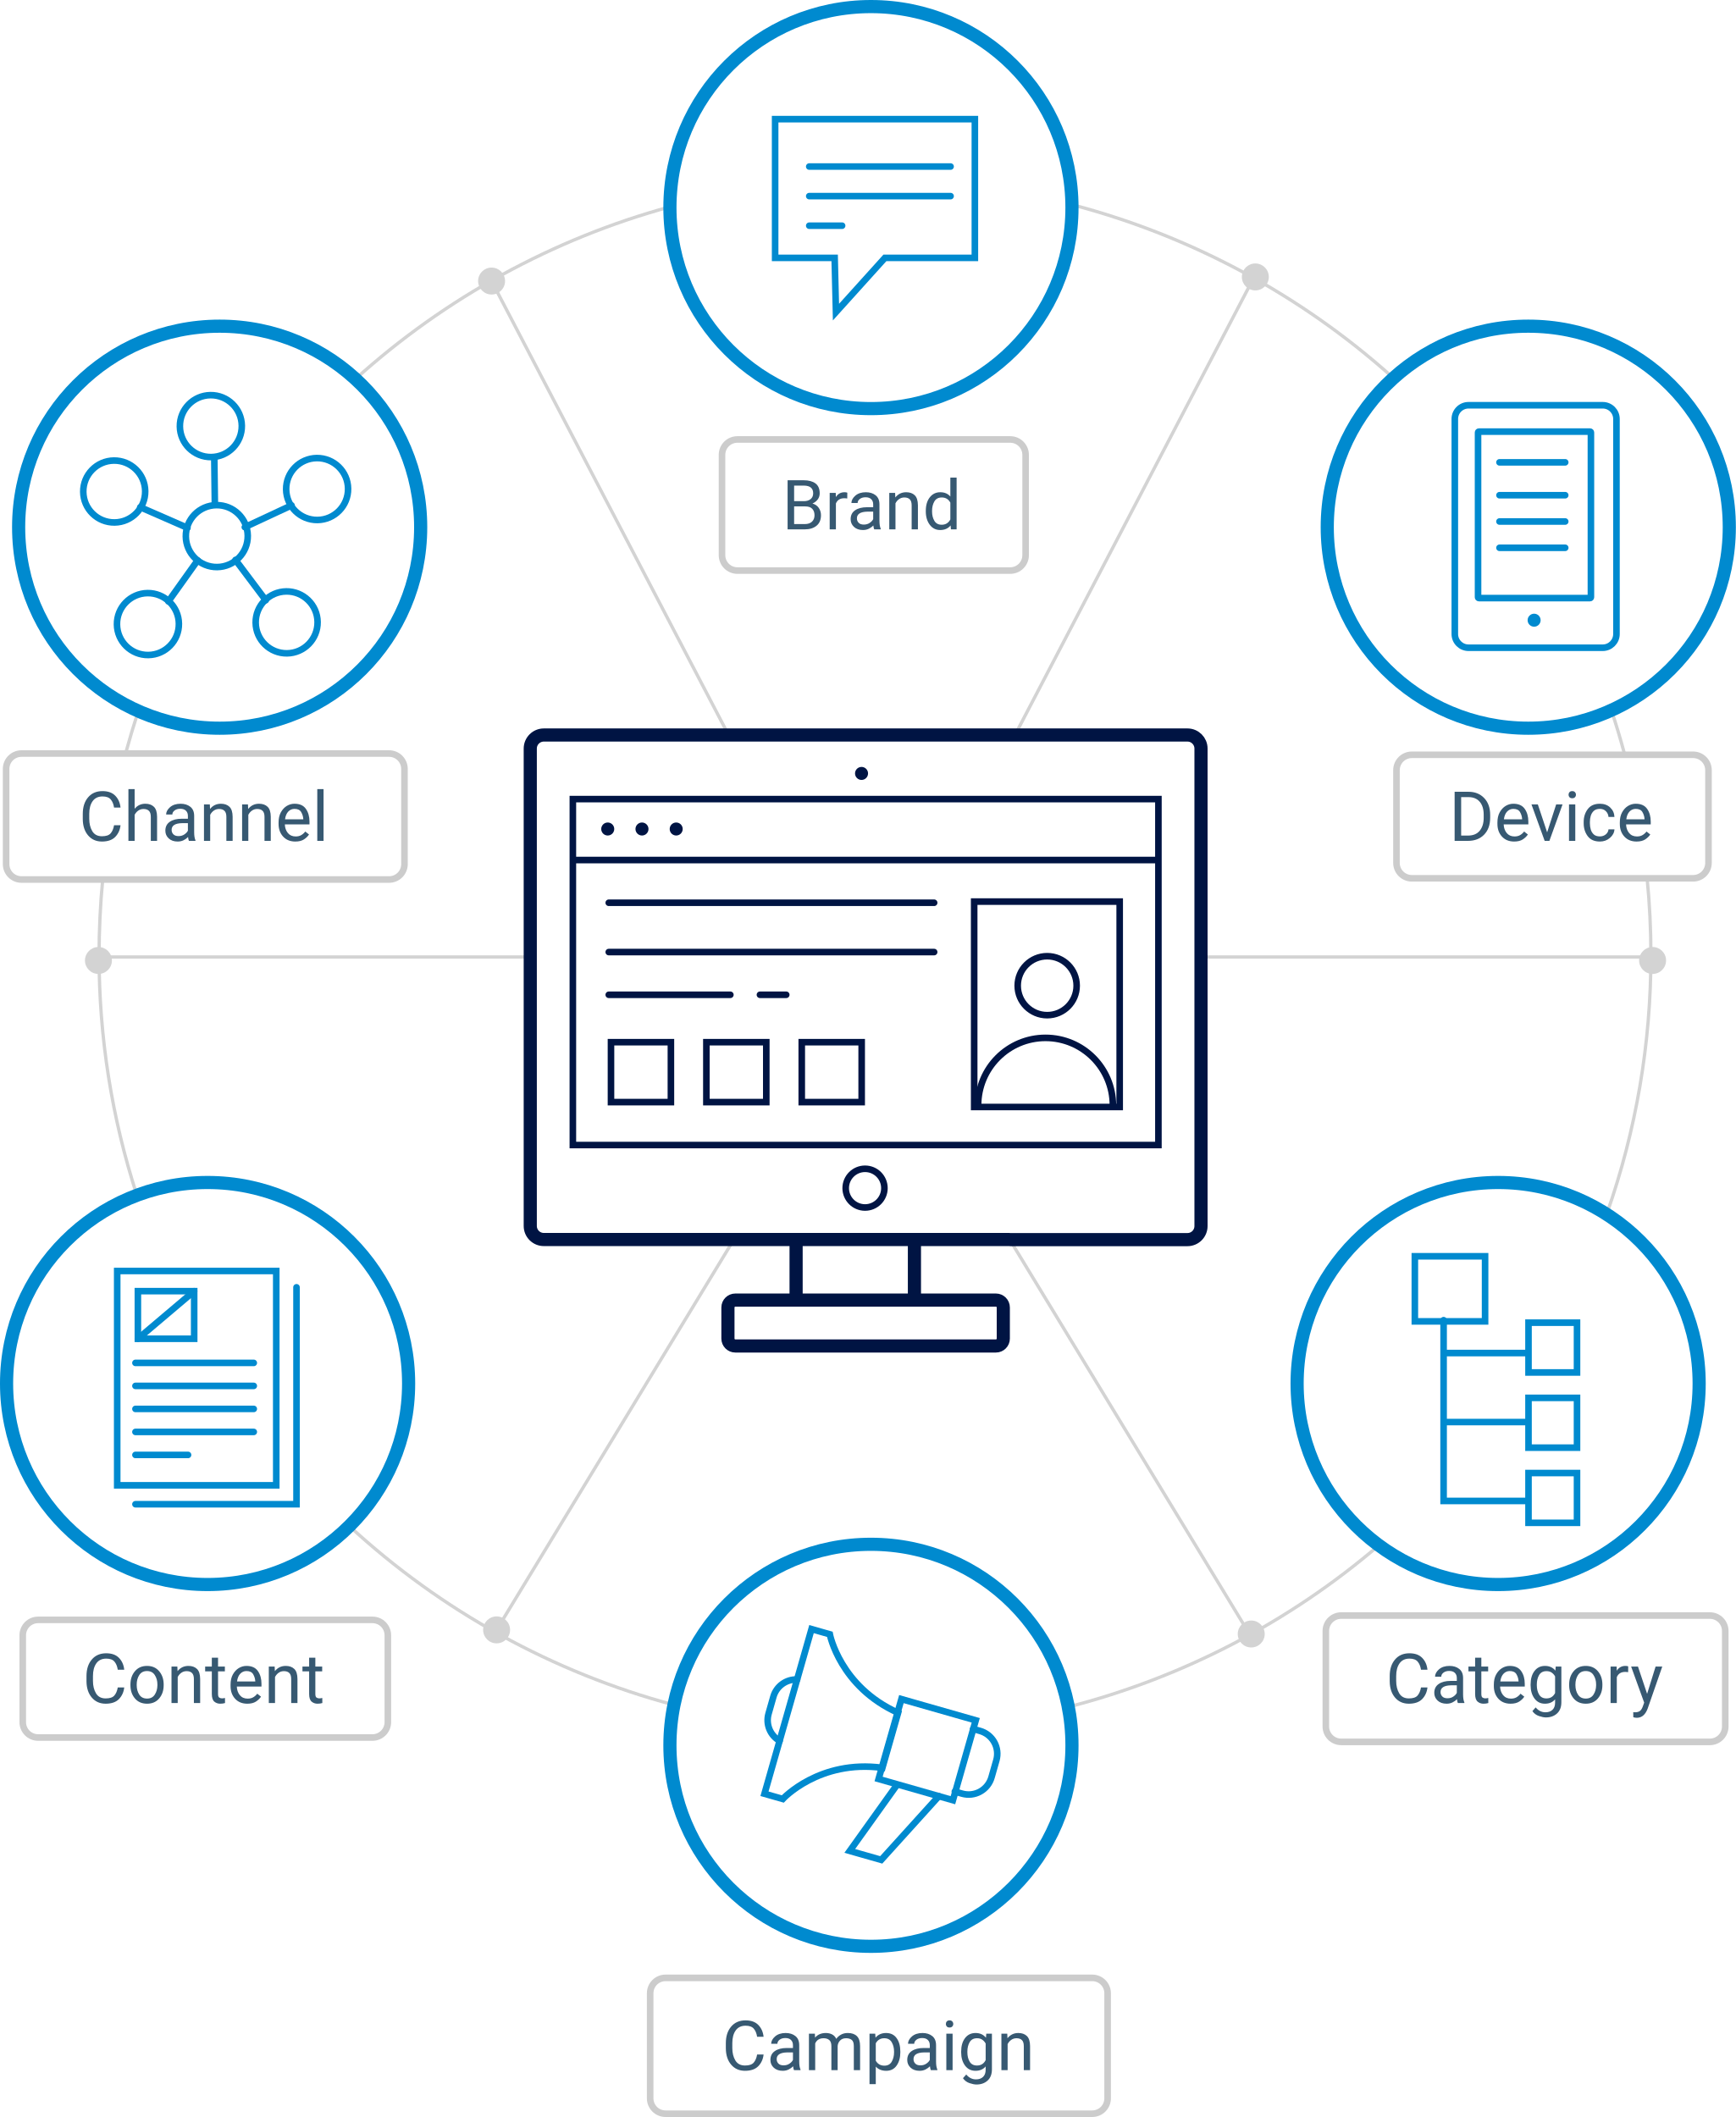
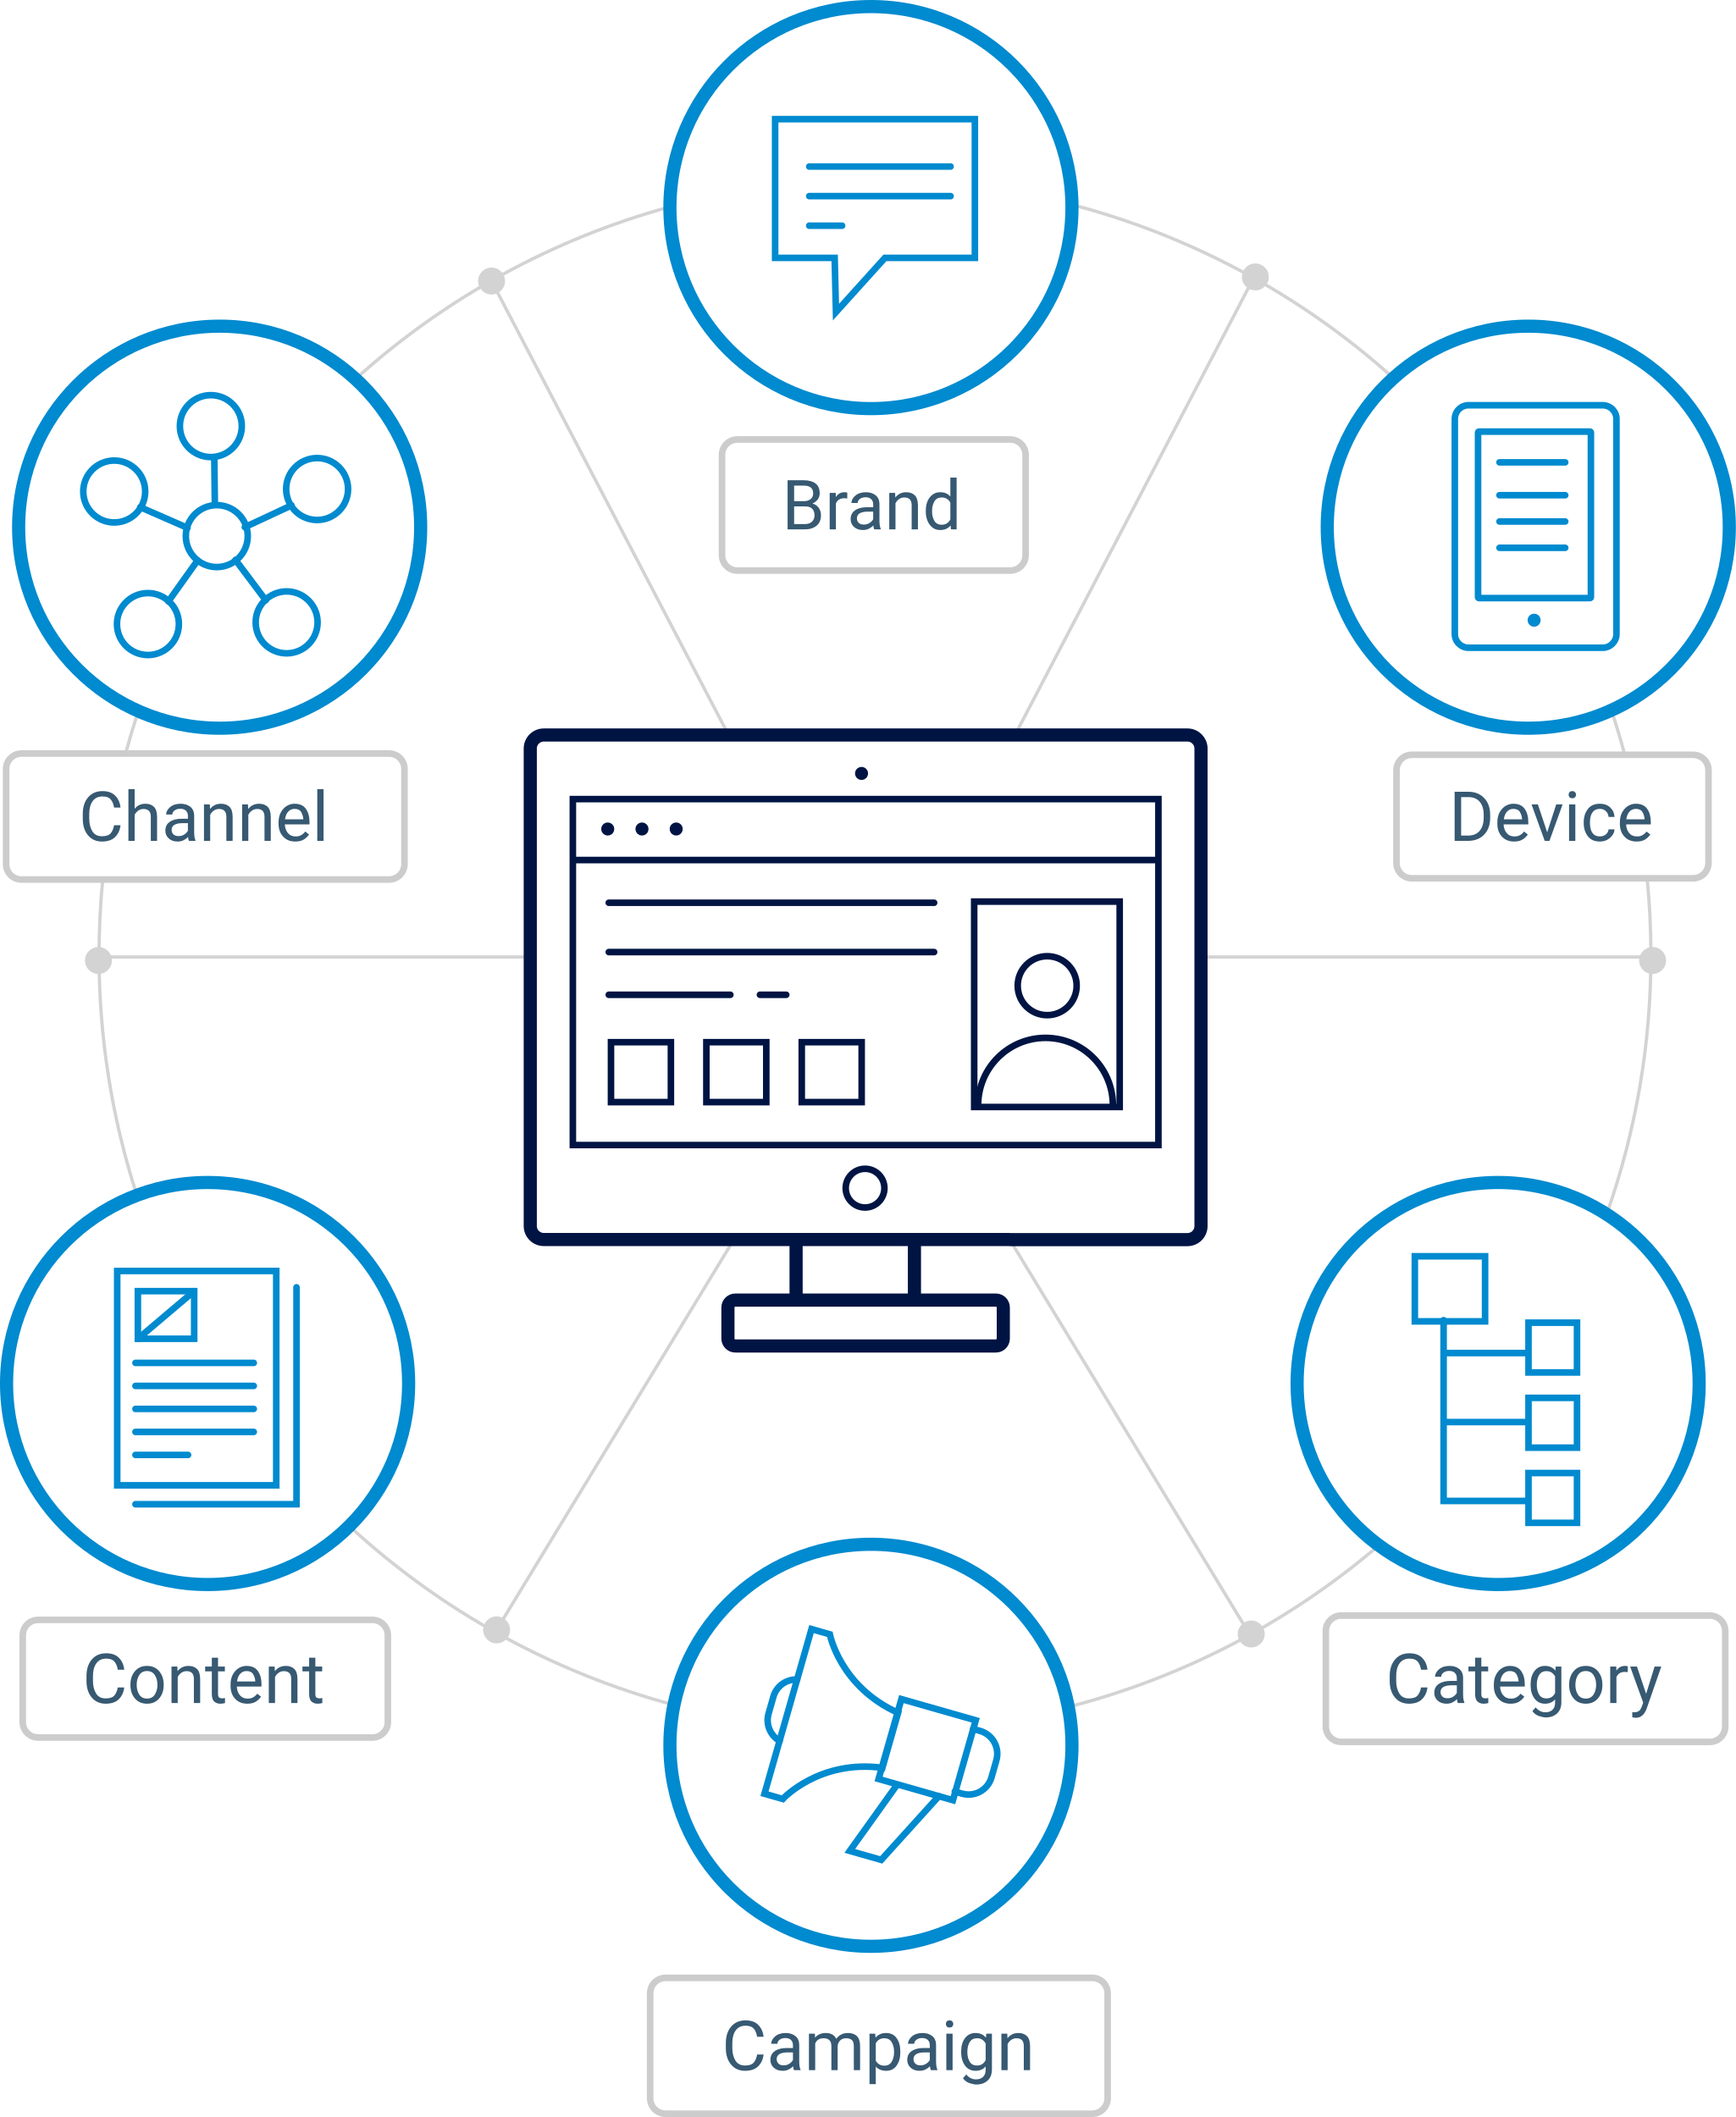
<svg xmlns="http://www.w3.org/2000/svg" viewBox="0 0 528.13 644.11">
  <defs>
    <style>.cls-1,.cls-2,.cls-3,.cls-6,.cls-7,.cls-9{fill:none;stroke-miterlimit:10;}.cls-1{stroke:#d3d3d3;}.cls-2,.cls-3{stroke:#008acf;}.cls-2,.cls-6{stroke-width:4px;}.cls-3,.cls-7,.cls-9{stroke-linecap:round;stroke-width:2px;}.cls-4{fill:#008acf;}.cls-5{fill:#d3d3d3;}.cls-6,.cls-7{stroke:#001443;}.cls-8{fill:#001443;}.cls-9{stroke:#ccc;}.cls-10{font-size:21px;fill:#375972;font-family:Roboto-Medium, Roboto;}.cls-11{letter-spacing:0.01em;}.cls-12{letter-spacing:0em;}.cls-13{letter-spacing:-0.01em;}</style>
  </defs>
  <g id="Layer_2" data-name="Layer 2">
    <g id="Layer_1-2" data-name="Layer 1">
      <path class="cls-1" d="M423.36,114.5a235.55,235.55,0,0,0-97.21-52.23" />
      <path class="cls-1" d="M494.32,229.65q-1.9-7.13-4.24-14.08" />
      <path class="cls-1" d="M494.32,229.65" />
      <path class="cls-1" d="M488.94,369.09a235.7,235.7,0,0,0,13.34-78.42q0-12-1.17-23.63" />
      <path class="cls-1" d="M325,519.36a235.43,235.43,0,0,0,94.5-49.17" />
      <path class="cls-1" d="M106.27,464.31a235.64,235.64,0,0,0,98.79,54.43" />
      <path class="cls-1" d="M31.25,267.6q-1.1,11.38-1.11,23.07a235.89,235.89,0,0,0,11.51,73" />
      <path class="cls-1" d="M42.07,216.34Q40,222.73,38.2,229.27" />
      <path class="cls-1" d="M203.77,62.94a235.62,235.62,0,0,0-95.62,52.37" />
      <circle class="cls-2" cx="264.98" cy="63.16" r="61.16" />
      <circle class="cls-2" cx="264.98" cy="531.02" r="61.16" />
      <circle class="cls-2" cx="464.97" cy="160.4" r="61.16" />
      <circle class="cls-2" cx="455.8" cy="420.94" r="61.16" />
      <circle class="cls-2" cx="66.83" cy="160.4" r="61.16" />
      <circle class="cls-2" cx="63.16" cy="420.94" r="61.16" />
      <polygon class="cls-3" points="296.6 36.25 235.83 36.25 235.83 78.46 253.94 78.46 254.34 94.96 269.23 78.46 296.6 78.46 296.6 36.25" />
      <line class="cls-3" x1="246.21" y1="50.67" x2="289.21" y2="50.67" />
      <line class="cls-3" x1="246.21" y1="59.67" x2="289.21" y2="59.67" />
      <line class="cls-3" x1="246.21" y1="68.67" x2="256.21" y2="68.67" />
      <rect class="cls-3" x="442.62" y="123.3" width="49.18" height="73.78" rx="4.17" ry="4.17" />
      <rect class="cls-3" x="449.69" y="131.32" width="34.34" height="50.65" rx="0.26" ry="0.26" />
      <circle class="cls-4" cx="466.75" cy="188.7" r="1.98" />
      <line class="cls-3" x1="456.21" y1="140.67" x2="476.21" y2="140.67" />
      <line class="cls-3" x1="456.21" y1="150.67" x2="476.21" y2="150.67" />
      <line class="cls-3" x1="456.21" y1="158.67" x2="476.21" y2="158.67" />
      <line class="cls-3" x1="456.21" y1="166.67" x2="476.21" y2="166.67" />
      <circle class="cls-5" cx="29.95" cy="292.23" r="4.1" />
      <circle class="cls-5" cx="502.79" cy="292.23" r="4.1" />
      <circle class="cls-5" cx="151.09" cy="495.9" r="4.1" />
      <circle class="cls-5" cx="380.68" cy="497.15" r="4.1" />
      <circle class="cls-5" cx="381.93" cy="84.26" r="4.1" />
      <circle class="cls-5" cx="149.56" cy="85.51" r="4.1" />
      <circle class="cls-3" cx="65.97" cy="163.11" r="9.42" transform="translate(-2 0.82) rotate(-0.7)" />
      <circle class="cls-3" cx="64.16" cy="129.64" r="9.42" transform="translate(-1.59 0.8) rotate(-0.7)" />
      <circle class="cls-3" cx="96.49" cy="148.78" r="9.42" transform="translate(-1.82 1.2) rotate(-0.7)" />
      <circle class="cls-3" cx="87.22" cy="189.35" r="9.42" transform="translate(-2.32 1.09) rotate(-0.7)" />
      <line class="cls-3" x1="65.37" y1="153.36" x2="65.2" y2="139.57" />
      <line class="cls-3" x1="74.48" y1="160.39" x2="88.7" y2="153.76" />
      <line class="cls-3" x1="71.64" y1="170.36" x2="80.86" y2="182.63" />
      <circle class="cls-3" cx="34.76" cy="149.54" r="9.42" transform="translate(-1.83 0.44) rotate(-0.7)" />
      <circle class="cls-3" cx="45.02" cy="189.87" r="9.42" transform="translate(-2.33 0.57) rotate(-0.7)" />
      <line class="cls-3" x1="57.04" y1="160.6" x2="42.67" y2="154.32" />
      <line class="cls-3" x1="60.13" y1="170.5" x2="51.22" y2="182.99" />
      <rect class="cls-3" x="430.46" y="382.23" width="21.37" height="19.81" />
      <rect class="cls-3" x="465.04" y="402.43" width="14.76" height="15.15" />
      <rect class="cls-3" x="465.04" y="425.31" width="14.76" height="15.15" />
      <rect class="cls-3" x="465.04" y="448.18" width="14.76" height="15.15" />
      <polyline class="cls-3" points="439.21 401.67 439.21 456.67 464.21 456.67" />
      <line class="cls-3" x1="464.21" y1="432.67" x2="440.21" y2="432.67" />
      <line class="cls-3" x1="464.21" y1="411.67" x2="440.21" y2="411.67" />
      <rect class="cls-3" x="35.66" y="386.71" width="48.39" height="65.21" />
      <polyline class="cls-3" points="41.21 457.67 90.21 457.67 90.21 391.67" />
      <rect class="cls-3" x="41.95" y="392.84" width="17.13" height="14.49" />
      <line class="cls-3" x1="41.21" y1="414.67" x2="77.21" y2="414.67" />
      <line class="cls-3" x1="41.21" y1="421.67" x2="77.21" y2="421.67" />
      <line class="cls-3" x1="41.21" y1="428.67" x2="77.21" y2="428.67" />
      <line class="cls-3" x1="41.21" y1="435.67" x2="77.21" y2="435.67" />
      <line class="cls-3" x1="41.21" y1="442.67" x2="57.21" y2="442.67" />
      <line class="cls-1" x1="221.65" y1="223.62" x2="149.56" y2="85.51" />
      <line class="cls-1" x1="151.09" y1="495.9" x2="223.26" y2="377.16" />
      <line class="cls-1" x1="308.82" y1="223.62" x2="380.92" y2="85.51" />
      <line class="cls-1" x1="379.38" y1="495.9" x2="307.21" y2="377.16" />
      <line class="cls-1" x1="365.4" y1="291.17" x2="502.21" y2="291.17" />
      <line class="cls-1" x1="31.21" y1="291.17" x2="161.32" y2="291.17" />
      <path class="cls-3" d="M290.5,545.09l2.23.64a7.23,7.23,0,0,0,8.94-5l1.47-5.16a7.23,7.23,0,0,0-5-8.94l-2.07-.59" />
      <path class="cls-3" d="M242.52,511a7.23,7.23,0,0,0-7.22,5.24l-1.47,5.16a7.23,7.23,0,0,0,3.36,8.26" />
      <polyline class="cls-3" points="272.89 543.08 258.54 563.15 268.11 565.88 285.64 546.5" />
      <path class="cls-3" d="M273.24,521.13l-4.78,16.74c-19.22-2.59-30.3,9.48-30.3,9.48l-5.57-1.59,14.31-50.1,5.57,1.59S255.55,513.18,273.24,521.13Z" />
      <rect class="cls-3" x="270.33" y="519.7" width="23.52" height="25.28" transform="translate(157.04 -57) rotate(15.94)" />
      <path class="cls-6" d="M307.21,377.16h54.07A4.12,4.12,0,0,0,365.4,373V227.75a4.12,4.12,0,0,0-4.12-4.12H165.45a4.12,4.12,0,0,0-4.12,4.13V373a4.12,4.12,0,0,0,4.13,4.13H307.21" />
      <line class="cls-6" x1="242.21" y1="394.67" x2="242.21" y2="378.67" />
      <line class="cls-6" x1="278.21" y1="394.67" x2="278.21" y2="378.67" />
      <rect class="cls-6" x="221.47" y="395.56" width="83.78" height="13.96" rx="2.25" ry="2.25" />
      <line class="cls-7" x1="175.21" y1="261.67" x2="352.21" y2="261.67" />
      <line class="cls-7" x1="185.21" y1="274.67" x2="284.21" y2="274.67" />
      <line class="cls-7" x1="185.21" y1="289.67" x2="284.21" y2="289.67" />
      <line class="cls-7" x1="185.21" y1="302.67" x2="222.21" y2="302.67" />
      <line class="cls-7" x1="231.21" y1="302.67" x2="239.21" y2="302.67" />
      <circle class="cls-7" cx="263.19" cy="361.5" r="5.89" />
      <circle class="cls-8" cx="184.9" cy="252.23" r="1.98" />
      <circle class="cls-8" cx="195.32" cy="252.23" r="1.98" />
      <circle class="cls-8" cx="205.73" cy="252.23" r="1.98" />
      <circle class="cls-8" cx="262.12" cy="235.32" r="1.98" />
      <rect class="cls-7" x="296.39" y="274.31" width="44.27" height="62.5" />
      <rect class="cls-7" x="185.89" y="317.09" width="18.23" height="18.23" />
      <rect class="cls-7" x="214.91" y="317.09" width="18.23" height="18.23" />
      <rect class="cls-7" x="243.93" y="317.09" width="18.23" height="18.23" />
      <rect class="cls-7" x="174.29" y="243.13" width="178.15" height="105.26" />
      <circle class="cls-7" cx="318.6" cy="299.9" r="8.97" />
      <path class="cls-7" d="M338.59,336.28a20.49,20.49,0,1,0-41,0" />
      <rect class="cls-9" x="219.67" y="133.71" width="92.37" height="39.89" rx="4.68" ry="4.68" />
      <text class="cls-10" transform="translate(237.89 161.06)">Brand</text>
      <rect class="cls-9" x="197.81" y="601.78" width="139.18" height="41.33" rx="4.68" ry="4.68" />
      <text class="cls-10" transform="translate(219.6 629.85)">Campaign</text>
      <rect class="cls-9" x="403.38" y="491.54" width="121.52" height="38.44" rx="4.68" ry="4.68" />
-       <text class="cls-10" transform="translate(421.58 518.16)">Catego<tspan class="cls-11" x="66.98" y="0">r</tspan>
-         <tspan class="cls-12" x="74.47" y="0">y</tspan>
-       </text>
+       <text class="cls-10" transform="translate(421.58 518.16)">Category</text>
      <rect class="cls-9" x="6.92" y="492.86" width="111.08" height="35.79" rx="4.68" ry="4.68" />
      <text class="cls-10" transform="translate(25.08 518.16)">Content</text>
      <rect class="cls-9" x="1.86" y="229.27" width="121.2" height="38.33" rx="4.68" ry="4.68" />
      <text class="cls-10" transform="translate(23.95 255.84)">Channel</text>
      <rect class="cls-9" x="424.87" y="229.65" width="94.93" height="37.58" rx="4.68" ry="4.68" />
-       <text class="cls-10" transform="translate(440.83 255.84)">D<tspan class="cls-13" x="13.8" y="0">e</tspan>
-         <tspan x="24.77" y="0">vice</tspan>
-       </text>
+       <text class="cls-10" transform="translate(440.83 255.84)">Device</text>
      <line class="cls-3" x1="59.07" y1="392.84" x2="41.95" y2="407.33" />
    </g>
  </g>
</svg>
